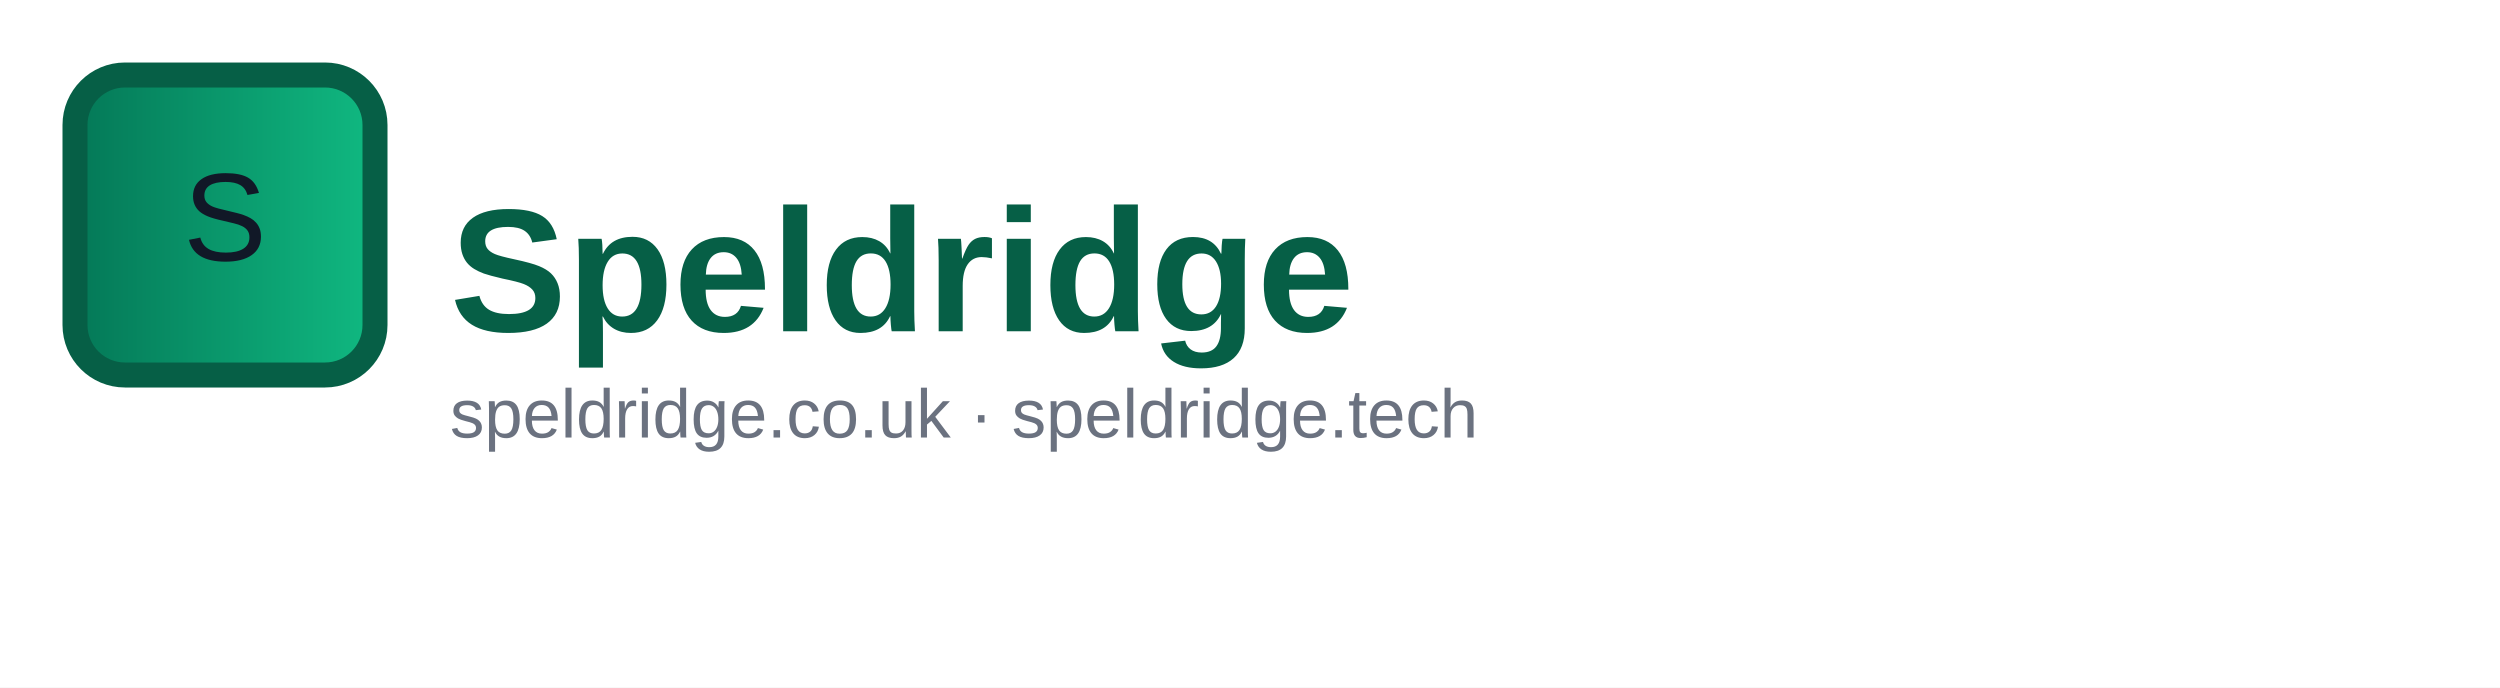
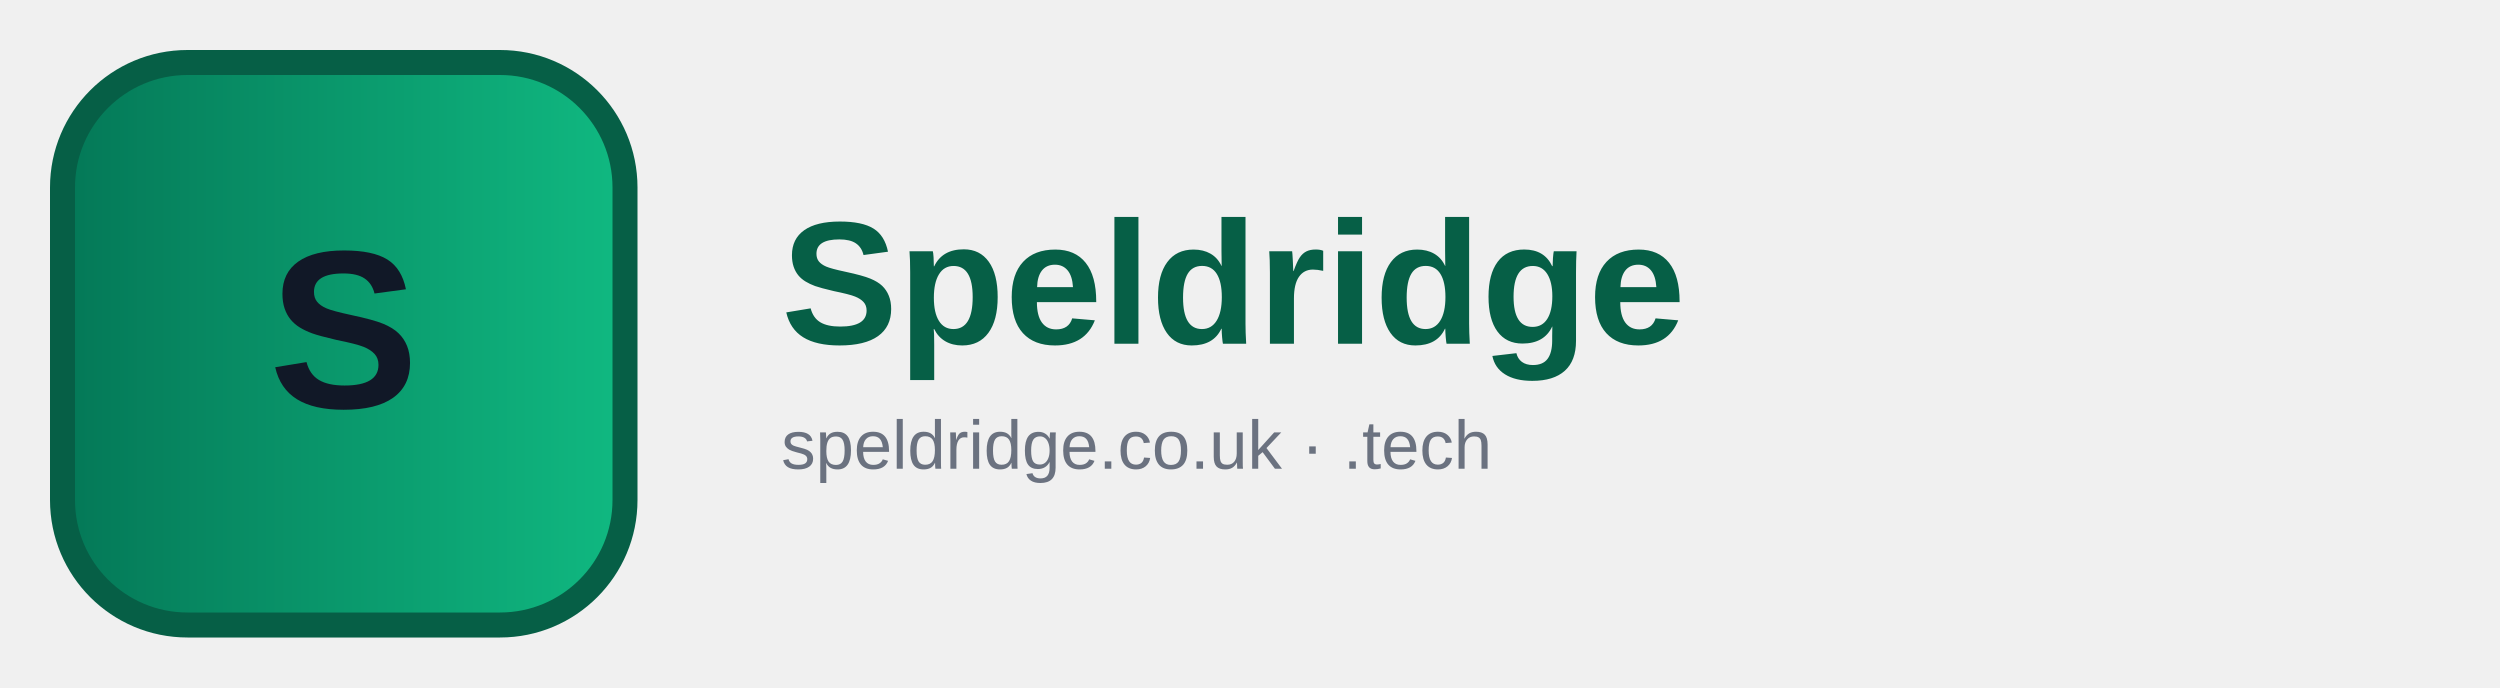
<svg xmlns="http://www.w3.org/2000/svg" width="800" height="220" viewBox="0 0 800 220">
-   <rect width="100%" height="100%" fill="white" />
-   <g transform="translate(24,24)">
-     <defs>
-       <linearGradient id="badgeGrad" x1="0.000" y1="0.500" x2="1.000" y2="0.500">
-         <stop offset="0%" stop-color="#047857" />
-         <stop offset="100%" stop-color="#10B981" />
-       </linearGradient>
-     </defs>
-     <rect rx="16" ry="16" width="96" height="96" fill="url(#badgeGrad)" stroke="#065F46" stroke-width="8" />
-     <text x="48" y="48" font-family="Arial, Helvetica, sans-serif" font-size="40" text-anchor="middle" dominant-baseline="middle" fill="#111827">S</text>
-     <text x="120" y="82" font-family="Arial, Helvetica, sans-serif" font-size="56" font-weight="700" fill="#065F46">Speldridge</text>
-     <text x="120" y="116" font-family="Arial, Helvetica, sans-serif" font-size="22" fill="#6B7280">speldridge.co.uk · speldridge.tech</text>
-   </g>
+   <defs>
+     <linearGradient id="badgeGrad" x1="0.000" y1="0.500" x2="1.000" y2="0.500">
+       <stop offset="0%" stop-color="#047857" />
+       <stop offset="100%" stop-color="#10B981" />
+     </linearGradient>
+   </defs>
+   <rect x="20" y="20" width="180" height="180" rx="40" ry="40" fill="url(#badgeGrad)" stroke="#065F46" stroke-width="8" />
+   <text x="110" y="110" text-anchor="middle" dominant-baseline="middle" font-family="Arial, Helvetica, sans-serif" font-size="72" font-weight="bold" fill="#111827">S</text>
+   <text x="250" y="110" font-family="Arial, Helvetica, sans-serif" font-size="56" font-weight="bold" fill="#065F46">Speldridge</text>
+   <text x="250" y="150" font-family="Arial, Helvetica, sans-serif" font-size="22" fill="#6B7280">speldridge.co.uk · .tech</text>
</svg>
